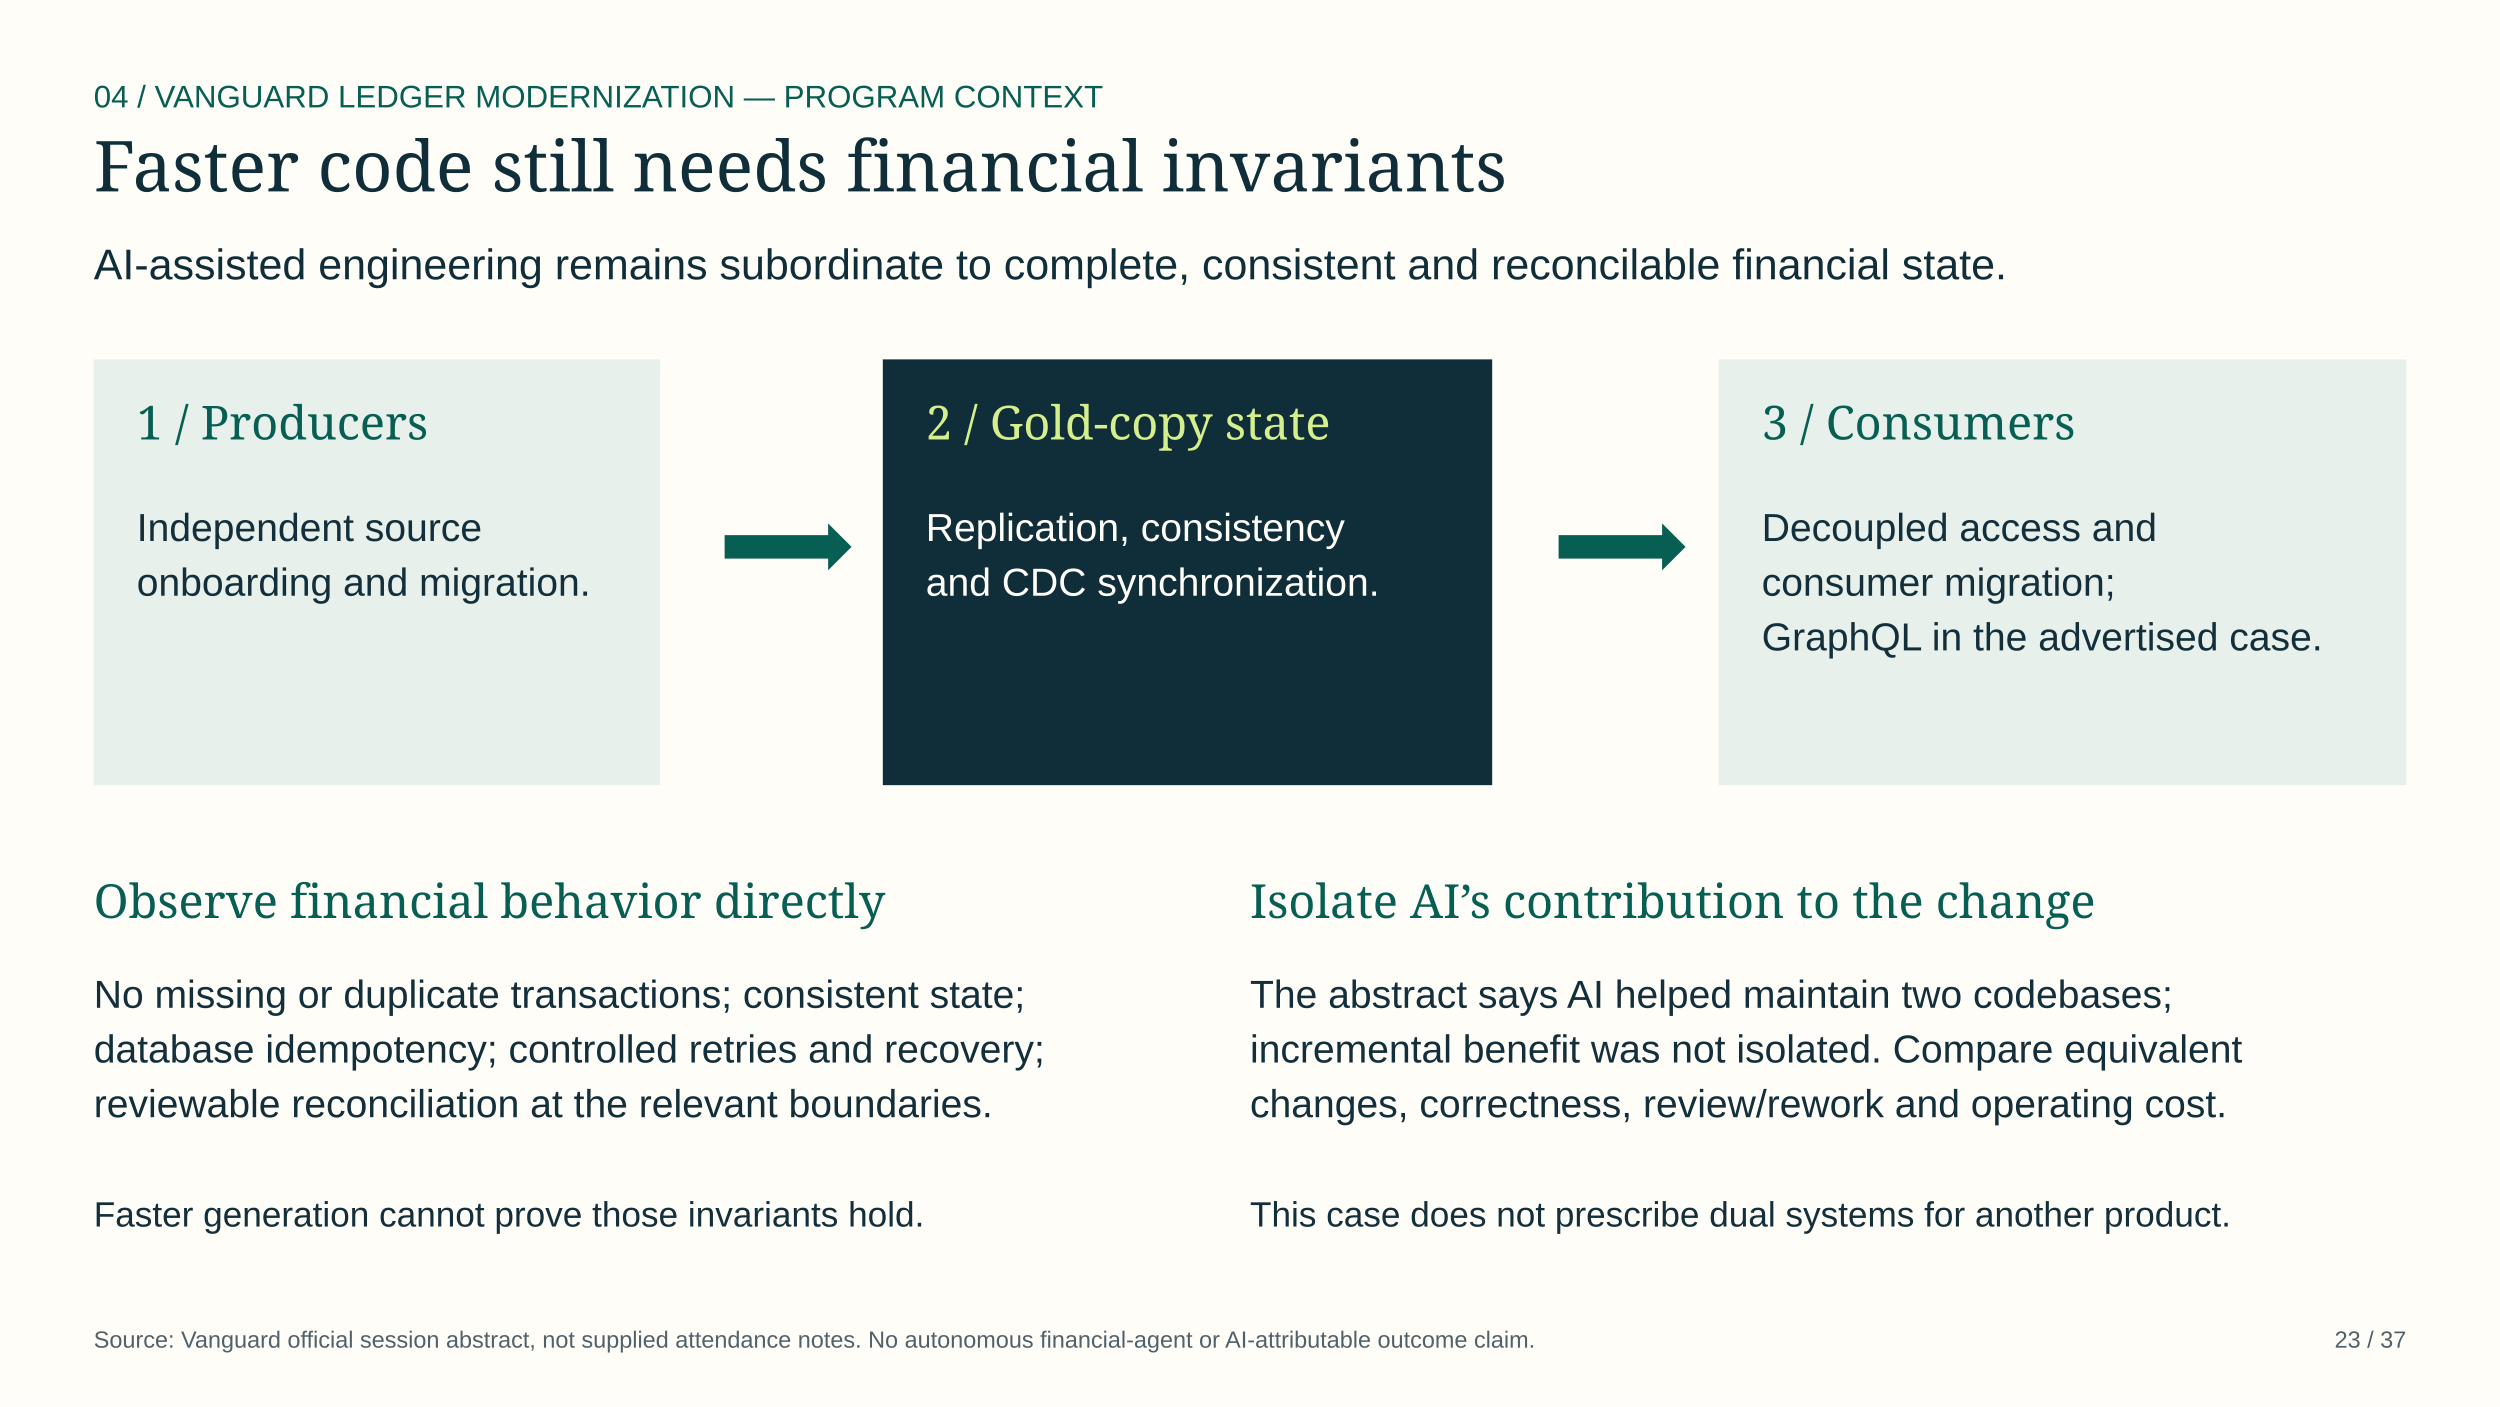
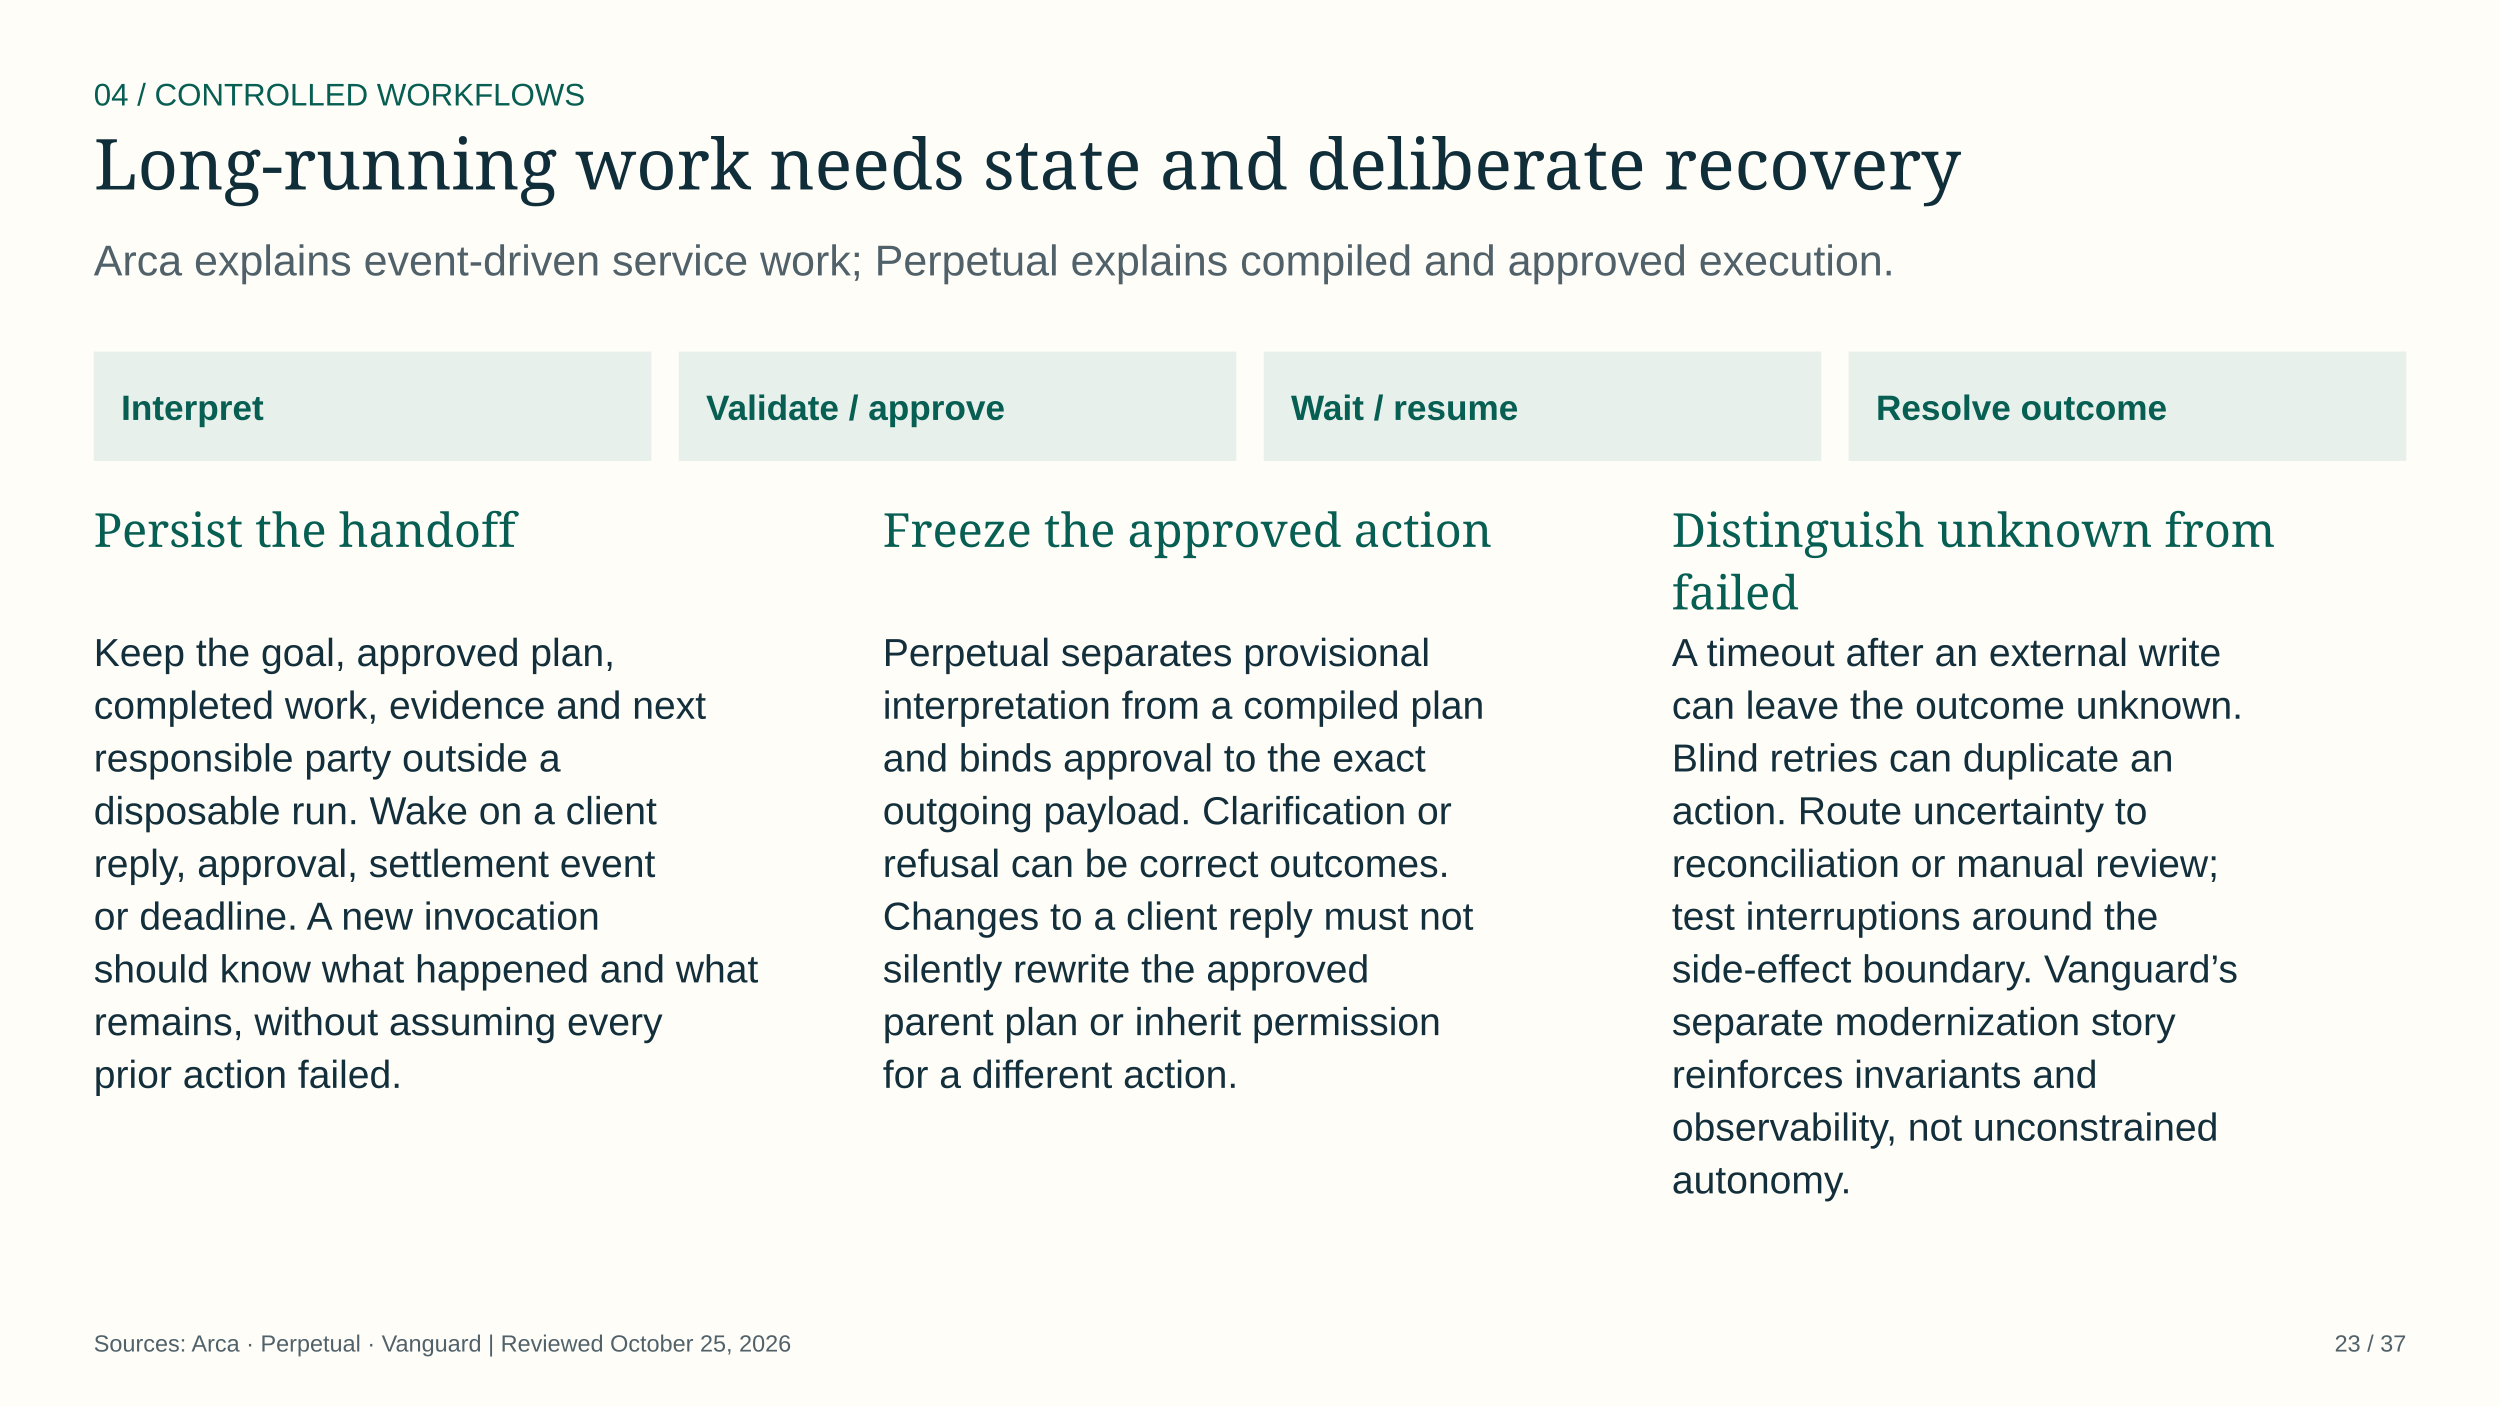
<svg xmlns="http://www.w3.org/2000/svg" viewBox="0 0 1280 720" font-family="Arial" font-size="20" data-pptx-page-role="content">
-   <rect id="background" data-pptx-role="background" width="1280" height="720" fill="#FFFDF7" />
-   <g id="title" data-pptx-bounds="48 40 1184 120" fill="#102E3A">
-     <text x="48" y="55" font-size="16" fill="#075E52">04 / VANGUARD LEDGER MODERNIZATION — PROGRAM CONTEXT</text>
-     <text x="48" y="98" font-family="Cambria" font-size="36">Faster code still needs financial invariants</text>
-     <text x="48" y="143" font-size="22">AI-assisted engineering remains subordinate to complete, consistent and reconcilable financial state.</text>
+   <rect id="background" data-pptx-role="background" x="0" y="0" width="1280" height="720" fill="#FFFDF7" />
+   <g id="title" data-pptx-bounds="48 38 1184 140">
+     <text x="48" y="54" font-size="16" fill="#075E52">04 / CONTROLLED WORKFLOWS</text>
+     <text x="48" y="97" font-size="36" font-family="Cambria" fill="#102E3A">Long-running work needs state and deliberate recovery</text>
+     <text x="48" y="141" font-size="22" fill="#50616A">Arca explains event-driven service work; Perpetual explains compiled and approved execution.</text>
  </g>
-   <g id="ledger-map" data-pptx-bounds="48 184 1184 218">
-     <rect x="48" y="184" width="290" height="218" fill="#E7F0EA" />
-     <text x="70" y="225" font-size="24" font-family="Cambria" fill="#075E52">1 / Producers</text>
-     <text fill="#132F3B" x="70" y="277">Independent source</text>
-     <text fill="#132F3B" x="70" y="305">onboarding and migration.</text>
-     <g id="p23-producer-replication" data-pptx-authoring="preset" data-pptx-object="shape" data-pptx-prst="rightArrow" data-pptx-frame="371 268 65 24" fill="#075E52" stroke="none">
-       <path d="M 371 274 L 424 274 L 424 268 L 436 280 L 424 292 L 424 286 L 371 286 Z" />
-     </g>
-     <rect x="452" y="184" width="312" height="218" fill="#102E3A" />
-     <text x="474" y="225" font-size="24" font-family="Cambria" fill="#D5EF8C">2 / Gold-copy state</text>
-     <text fill="#FFFDF7" x="474" y="277">Replication, consistency</text>
-     <text fill="#FFFDF7" x="474" y="305">and CDC synchronization.</text>
-     <g id="p23-replication-consumer" data-pptx-authoring="preset" data-pptx-object="shape" data-pptx-prst="rightArrow" data-pptx-frame="798 268 65 24" fill="#075E52" stroke="none">
-       <path d="M 798 274 L 851 274 L 851 268 L 863 280 L 851 292 L 851 286 L 798 286 Z" />
-     </g>
-     <rect x="880" y="184" width="352" height="218" fill="#E7F0EA" />
-     <text x="902" y="225" font-size="24" font-family="Cambria" fill="#075E52">3 / Consumers</text>
-     <text fill="#132F3B" x="902" y="277">Decoupled access and</text>
-     <text fill="#132F3B" x="902" y="305">consumer migration;</text>
-     <text fill="#132F3B" x="902" y="333">GraphQL in the advertised case.</text>
+   <g id="method-sequence" data-pptx-bounds="48 180 1184 56">
+     <rect x="48.0" y="180" width="285.5" height="56" fill="#E7F0EA" />
+     <text x="62.0" y="215" font-size="18" fill="#075E52" font-weight="bold">Interpret</text>
+     <rect x="347.5" y="180" width="285.5" height="56" fill="#E7F0EA" />
+     <text x="361.5" y="215" font-size="18" fill="#075E52" font-weight="bold">Validate / approve</text>
+     <rect x="647.0" y="180" width="285.5" height="56" fill="#E7F0EA" />
+     <text x="661.0" y="215" font-size="18" fill="#075E52" font-weight="bold">Wait / resume</text>
+     <rect x="946.5" y="180" width="285.5" height="56" fill="#E7F0EA" />
+     <text x="960.5" y="215" font-size="18" fill="#075E52" font-weight="bold">Resolve outcome</text>
  </g>
-   <g id="observable-invariants" data-pptx-bounds="48 440 560 208" fill="#132F3B">
-     <text x="48" y="470" font-size="24" font-family="Cambria" fill="#075E52">Observe financial behavior directly</text>
-     <text x="48" y="516">No missing or duplicate transactions; consistent state;</text>
-     <text x="48" y="544">database idempotency; controlled retries and recovery;</text>
-     <text x="48" y="572">reviewable reconciliation at the relevant boundaries.</text>
-     <text x="48" y="628" font-size="18">Faster generation cannot prove those invariants hold.</text>
+   <g id="analysis-1" data-pptx-bounds="48 252 365 413">
+     <text x="48" y="280" font-size="24" font-family="Cambria" fill="#075E52">Persist the handoff</text>
+     <text fill="#132F3B" x="48" y="341">Keep the goal, approved plan, </text>
+     <text fill="#132F3B" x="48" y="368">completed work, evidence and next </text>
+     <text fill="#132F3B" x="48" y="395">responsible party outside a </text>
+     <text fill="#132F3B" x="48" y="422">disposable run. Wake on a client </text>
+     <text fill="#132F3B" x="48" y="449">reply, approval, settlement event </text>
+     <text fill="#132F3B" x="48" y="476">or deadline. A new invocation </text>
+     <text fill="#132F3B" x="48" y="503">should know what happened and what </text>
+     <text fill="#132F3B" x="48" y="530">remains, without assuming every </text>
+     <text fill="#132F3B" x="48" y="557">prior action failed.</text>
  </g>
-   <g id="ai-contribution" data-pptx-bounds="640 440 592 208" fill="#132F3B">
-     <text x="640" y="470" font-size="24" font-family="Cambria" fill="#075E52">Isolate AI’s contribution to the change</text>
-     <text x="640" y="516">The abstract says AI helped maintain two codebases;</text>
-     <text x="640" y="544">incremental benefit was not isolated. Compare equivalent</text>
-     <text x="640" y="572">changes, correctness, review/rework and operating cost.</text>
-     <text x="640" y="628" font-size="18">This case does not prescribe dual systems for another product.</text>
+   <g id="analysis-2" data-pptx-bounds="452 252 365 413">
+     <text x="452" y="280" font-size="24" font-family="Cambria" fill="#075E52">Freeze the approved action</text>
+     <text fill="#132F3B" x="452" y="341">Perpetual separates provisional </text>
+     <text fill="#132F3B" x="452" y="368">interpretation from a compiled plan </text>
+     <text fill="#132F3B" x="452" y="395">and binds approval to the exact </text>
+     <text fill="#132F3B" x="452" y="422">outgoing payload. Clarification or </text>
+     <text fill="#132F3B" x="452" y="449">refusal can be correct outcomes. </text>
+     <text fill="#132F3B" x="452" y="476">Changes to a client reply must not </text>
+     <text fill="#132F3B" x="452" y="503">silently rewrite the approved </text>
+     <text fill="#132F3B" x="452" y="530">parent plan or inherit permission </text>
+     <text fill="#132F3B" x="452" y="557">for a different action.</text>
  </g>
-   <g id="footer" data-pptx-role="footer" data-pptx-bounds="48 672 1184 28" font-size="12" fill="#50616A">
-     <text x="48" y="690">Source: Vanguard official session abstract, not supplied attendance notes. No autonomous financial-agent or AI-attributable outcome claim.</text>
-     <text x="1232" y="690" text-anchor="end">23 / 37</text>
+   <g id="analysis-3" data-pptx-bounds="856 252 365 413">
+     <text font-size="24" fill="#075E52" font-family="Cambria" x="856" y="280">Distinguish unknown from </text>
+     <text font-size="24" fill="#075E52" font-family="Cambria" x="856" y="312">failed</text>
+     <text fill="#132F3B" x="856" y="341">A timeout after an external write </text>
+     <text fill="#132F3B" x="856" y="368">can leave the outcome unknown. </text>
+     <text fill="#132F3B" x="856" y="395">Blind retries can duplicate an </text>
+     <text fill="#132F3B" x="856" y="422">action. Route uncertainty to </text>
+     <text fill="#132F3B" x="856" y="449">reconciliation or manual review; </text>
+     <text fill="#132F3B" x="856" y="476">test interruptions around the </text>
+     <text fill="#132F3B" x="856" y="503">side-effect boundary. Vanguard’s </text>
+     <text fill="#132F3B" x="856" y="530">separate modernization story </text>
+     <text fill="#132F3B" x="856" y="557">reinforces invariants and </text>
+     <text fill="#132F3B" x="856" y="584">observability, not unconstrained </text>
+     <text fill="#132F3B" x="856" y="611">autonomy.</text>
+   </g>
+   <g id="footer" data-pptx-bounds="48 674 1184 26" fill="#50616A" font-size="12">
+     <text x="48" y="692">Sources: Arca · Perpetual · Vanguard | Reviewed October 25, 2026</text>
+     <text x="1232" y="692" text-anchor="end">23 / 37</text>
  </g>
</svg>
